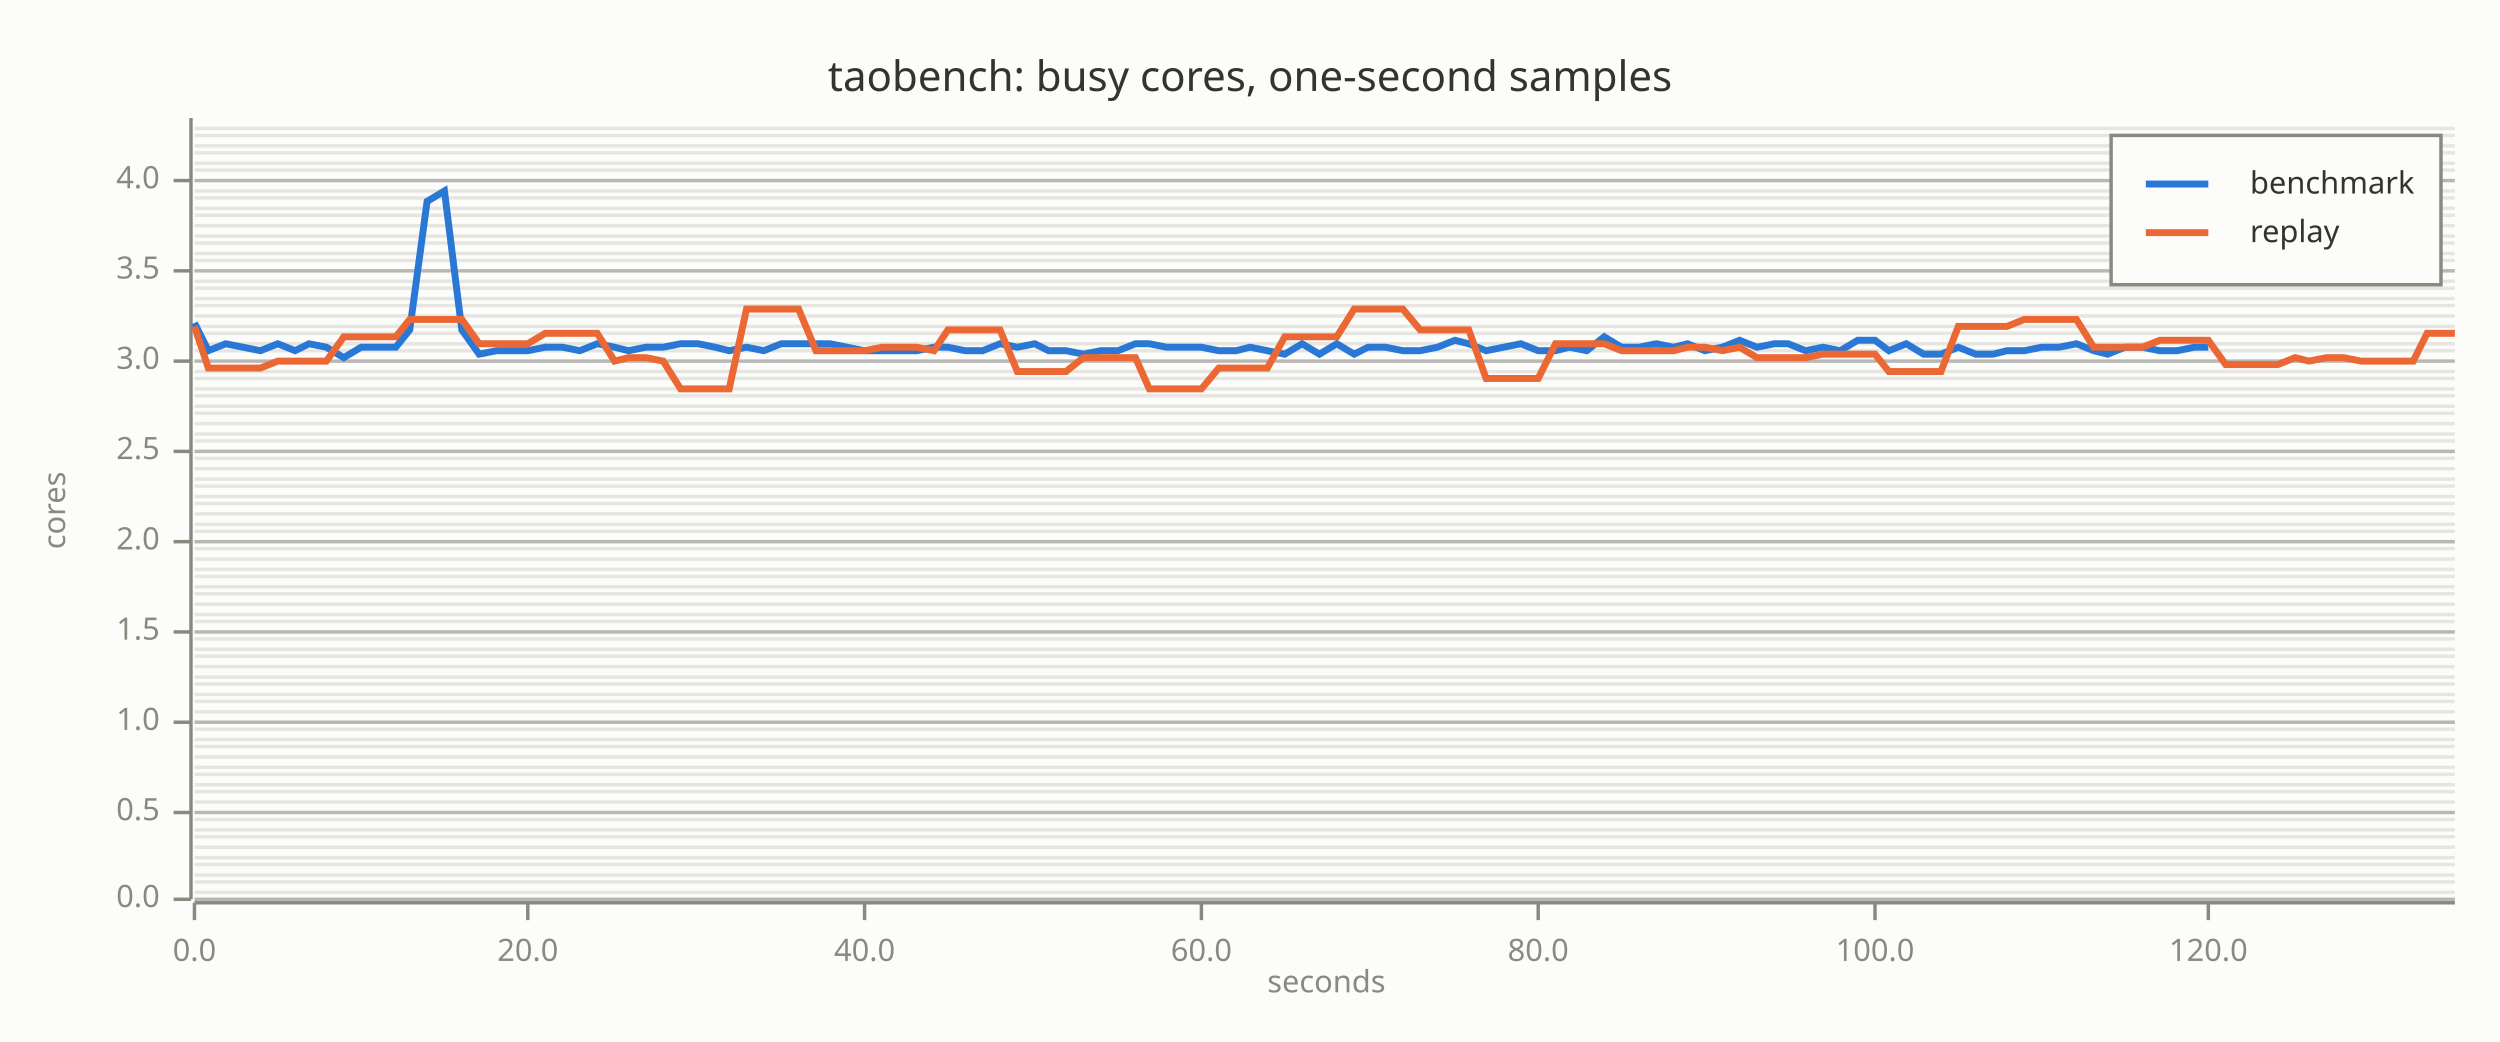
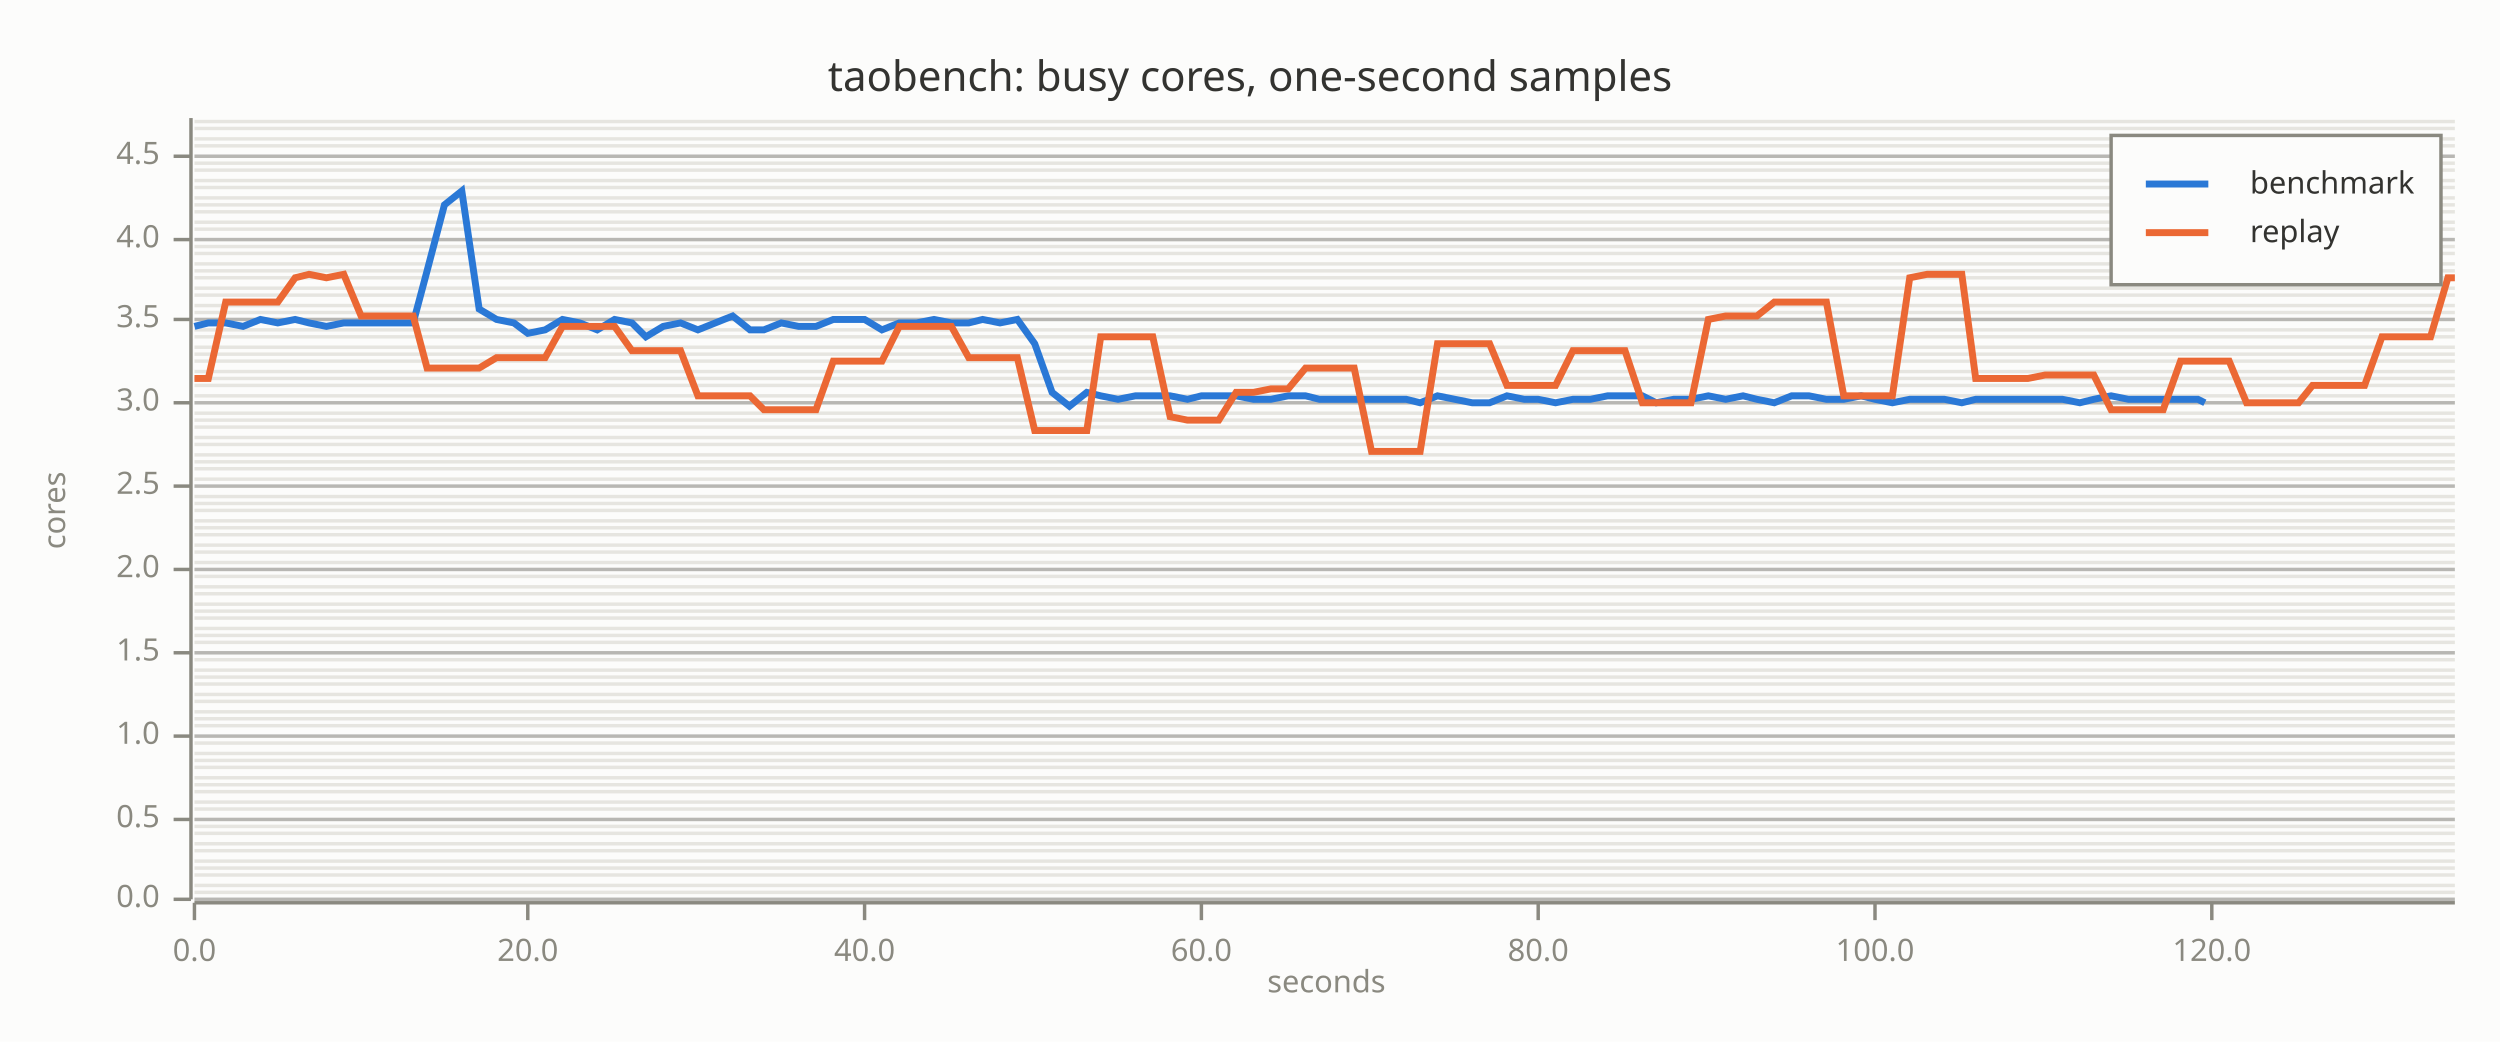
<svg xmlns="http://www.w3.org/2000/svg" width="720" height="300" viewBox="0 0 720 300">
  <rect x="0" y="0" width="720" height="300" opacity="1" fill="#FCFCFB" stroke="none" />
  <text x="360" y="17" dy="0.76em" text-anchor="middle" font-family="sans-serif" font-size="12.097" opacity="1" fill="#333330">
taobench: busy cores, one-second samples
</text>
  <line opacity="1" stroke="#E6E5E0" stroke-width="1" x1="56" y1="259" x2="707" y2="259" />
  <line opacity="1" stroke="#E6E5E0" stroke-width="1" x1="56" y1="257" x2="707" y2="257" />
-   <line opacity="1" stroke="#E6E5E0" stroke-width="1" x1="56" y1="254" x2="707" y2="254" />
+   <line opacity="1" stroke="#E6E5E0" stroke-width="1" x1="56" y1="255" x2="707" y2="255" />
  <line opacity="1" stroke="#E6E5E0" stroke-width="1" x1="56" y1="252" x2="707" y2="252" />
-   <line opacity="1" stroke="#E6E5E0" stroke-width="1" x1="56" y1="249" x2="707" y2="249" />
-   <line opacity="1" stroke="#E6E5E0" stroke-width="1" x1="56" y1="247" x2="707" y2="247" />
-   <line opacity="1" stroke="#E6E5E0" stroke-width="1" x1="56" y1="244" x2="707" y2="244" />
-   <line opacity="1" stroke="#E6E5E0" stroke-width="1" x1="56" y1="241" x2="707" y2="241" />
-   <line opacity="1" stroke="#E6E5E0" stroke-width="1" x1="56" y1="239" x2="707" y2="239" />
+   <line opacity="1" stroke="#E6E5E0" stroke-width="1" x1="56" y1="250" x2="707" y2="250" />
+   <line opacity="1" stroke="#E6E5E0" stroke-width="1" x1="56" y1="248" x2="707" y2="248" />
+   <line opacity="1" stroke="#E6E5E0" stroke-width="1" x1="56" y1="245" x2="707" y2="245" />
+   <line opacity="1" stroke="#E6E5E0" stroke-width="1" x1="56" y1="243" x2="707" y2="243" />
+   <line opacity="1" stroke="#E6E5E0" stroke-width="1" x1="56" y1="240" x2="707" y2="240" />
+   <line opacity="1" stroke="#E6E5E0" stroke-width="1" x1="56" y1="238" x2="707" y2="238" />
  <line opacity="1" stroke="#E6E5E0" stroke-width="1" x1="56" y1="236" x2="707" y2="236" />
-   <line opacity="1" stroke="#E6E5E0" stroke-width="1" x1="56" y1="234" x2="707" y2="234" />
+   <line opacity="1" stroke="#E6E5E0" stroke-width="1" x1="56" y1="233" x2="707" y2="233" />
  <line opacity="1" stroke="#E6E5E0" stroke-width="1" x1="56" y1="231" x2="707" y2="231" />
  <line opacity="1" stroke="#E6E5E0" stroke-width="1" x1="56" y1="228" x2="707" y2="228" />
  <line opacity="1" stroke="#E6E5E0" stroke-width="1" x1="56" y1="226" x2="707" y2="226" />
-   <line opacity="1" stroke="#E6E5E0" stroke-width="1" x1="56" y1="223" x2="707" y2="223" />
+   <line opacity="1" stroke="#E6E5E0" stroke-width="1" x1="56" y1="224" x2="707" y2="224" />
  <line opacity="1" stroke="#E6E5E0" stroke-width="1" x1="56" y1="221" x2="707" y2="221" />
-   <line opacity="1" stroke="#E6E5E0" stroke-width="1" x1="56" y1="218" x2="707" y2="218" />
-   <line opacity="1" stroke="#E6E5E0" stroke-width="1" x1="56" y1="215" x2="707" y2="215" />
-   <line opacity="1" stroke="#E6E5E0" stroke-width="1" x1="56" y1="213" x2="707" y2="213" />
-   <line opacity="1" stroke="#E6E5E0" stroke-width="1" x1="56" y1="210" x2="707" y2="210" />
-   <line opacity="1" stroke="#E6E5E0" stroke-width="1" x1="56" y1="208" x2="707" y2="208" />
+   <line opacity="1" stroke="#E6E5E0" stroke-width="1" x1="56" y1="219" x2="707" y2="219" />
+   <line opacity="1" stroke="#E6E5E0" stroke-width="1" x1="56" y1="217" x2="707" y2="217" />
+   <line opacity="1" stroke="#E6E5E0" stroke-width="1" x1="56" y1="214" x2="707" y2="214" />
+   <line opacity="1" stroke="#E6E5E0" stroke-width="1" x1="56" y1="212" x2="707" y2="212" />
+   <line opacity="1" stroke="#E6E5E0" stroke-width="1" x1="56" y1="209" x2="707" y2="209" />
+   <line opacity="1" stroke="#E6E5E0" stroke-width="1" x1="56" y1="207" x2="707" y2="207" />
  <line opacity="1" stroke="#E6E5E0" stroke-width="1" x1="56" y1="205" x2="707" y2="205" />
  <line opacity="1" stroke="#E6E5E0" stroke-width="1" x1="56" y1="202" x2="707" y2="202" />
  <line opacity="1" stroke="#E6E5E0" stroke-width="1" x1="56" y1="200" x2="707" y2="200" />
  <line opacity="1" stroke="#E6E5E0" stroke-width="1" x1="56" y1="197" x2="707" y2="197" />
  <line opacity="1" stroke="#E6E5E0" stroke-width="1" x1="56" y1="195" x2="707" y2="195" />
-   <line opacity="1" stroke="#E6E5E0" stroke-width="1" x1="56" y1="192" x2="707" y2="192" />
-   <line opacity="1" stroke="#E6E5E0" stroke-width="1" x1="56" y1="189" x2="707" y2="189" />
-   <line opacity="1" stroke="#E6E5E0" stroke-width="1" x1="56" y1="187" x2="707" y2="187" />
-   <line opacity="1" stroke="#E6E5E0" stroke-width="1" x1="56" y1="184" x2="707" y2="184" />
-   <line opacity="1" stroke="#E6E5E0" stroke-width="1" x1="56" y1="182" x2="707" y2="182" />
-   <line opacity="1" stroke="#E6E5E0" stroke-width="1" x1="56" y1="179" x2="707" y2="179" />
-   <line opacity="1" stroke="#E6E5E0" stroke-width="1" x1="56" y1="177" x2="707" y2="177" />
+   <line opacity="1" stroke="#E6E5E0" stroke-width="1" x1="56" y1="193" x2="707" y2="193" />
+   <line opacity="1" stroke="#E6E5E0" stroke-width="1" x1="56" y1="190" x2="707" y2="190" />
+   <line opacity="1" stroke="#E6E5E0" stroke-width="1" x1="56" y1="188" x2="707" y2="188" />
+   <line opacity="1" stroke="#E6E5E0" stroke-width="1" x1="56" y1="185" x2="707" y2="185" />
+   <line opacity="1" stroke="#E6E5E0" stroke-width="1" x1="56" y1="183" x2="707" y2="183" />
+   <line opacity="1" stroke="#E6E5E0" stroke-width="1" x1="56" y1="181" x2="707" y2="181" />
+   <line opacity="1" stroke="#E6E5E0" stroke-width="1" x1="56" y1="178" x2="707" y2="178" />
+   <line opacity="1" stroke="#E6E5E0" stroke-width="1" x1="56" y1="176" x2="707" y2="176" />
  <line opacity="1" stroke="#E6E5E0" stroke-width="1" x1="56" y1="174" x2="707" y2="174" />
  <line opacity="1" stroke="#E6E5E0" stroke-width="1" x1="56" y1="171" x2="707" y2="171" />
  <line opacity="1" stroke="#E6E5E0" stroke-width="1" x1="56" y1="169" x2="707" y2="169" />
  <line opacity="1" stroke="#E6E5E0" stroke-width="1" x1="56" y1="166" x2="707" y2="166" />
  <line opacity="1" stroke="#E6E5E0" stroke-width="1" x1="56" y1="164" x2="707" y2="164" />
-   <line opacity="1" stroke="#E6E5E0" stroke-width="1" x1="56" y1="161" x2="707" y2="161" />
-   <line opacity="1" stroke="#E6E5E0" stroke-width="1" x1="56" y1="158" x2="707" y2="158" />
-   <line opacity="1" stroke="#E6E5E0" stroke-width="1" x1="56" y1="156" x2="707" y2="156" />
-   <line opacity="1" stroke="#E6E5E0" stroke-width="1" x1="56" y1="153" x2="707" y2="153" />
-   <line opacity="1" stroke="#E6E5E0" stroke-width="1" x1="56" y1="151" x2="707" y2="151" />
-   <line opacity="1" stroke="#E6E5E0" stroke-width="1" x1="56" y1="148" x2="707" y2="148" />
+   <line opacity="1" stroke="#E6E5E0" stroke-width="1" x1="56" y1="162" x2="707" y2="162" />
+   <line opacity="1" stroke="#E6E5E0" stroke-width="1" x1="56" y1="159" x2="707" y2="159" />
+   <line opacity="1" stroke="#E6E5E0" stroke-width="1" x1="56" y1="157" x2="707" y2="157" />
+   <line opacity="1" stroke="#E6E5E0" stroke-width="1" x1="56" y1="154" x2="707" y2="154" />
+   <line opacity="1" stroke="#E6E5E0" stroke-width="1" x1="56" y1="152" x2="707" y2="152" />
+   <line opacity="1" stroke="#E6E5E0" stroke-width="1" x1="56" y1="150" x2="707" y2="150" />
+   <line opacity="1" stroke="#E6E5E0" stroke-width="1" x1="56" y1="147" x2="707" y2="147" />
  <line opacity="1" stroke="#E6E5E0" stroke-width="1" x1="56" y1="145" x2="707" y2="145" />
  <line opacity="1" stroke="#E6E5E0" stroke-width="1" x1="56" y1="143" x2="707" y2="143" />
  <line opacity="1" stroke="#E6E5E0" stroke-width="1" x1="56" y1="140" x2="707" y2="140" />
  <line opacity="1" stroke="#E6E5E0" stroke-width="1" x1="56" y1="138" x2="707" y2="138" />
  <line opacity="1" stroke="#E6E5E0" stroke-width="1" x1="56" y1="135" x2="707" y2="135" />
-   <line opacity="1" stroke="#E6E5E0" stroke-width="1" x1="56" y1="132" x2="707" y2="132" />
-   <line opacity="1" stroke="#E6E5E0" stroke-width="1" x1="56" y1="130" x2="707" y2="130" />
-   <line opacity="1" stroke="#E6E5E0" stroke-width="1" x1="56" y1="127" x2="707" y2="127" />
-   <line opacity="1" stroke="#E6E5E0" stroke-width="1" x1="56" y1="125" x2="707" y2="125" />
-   <line opacity="1" stroke="#E6E5E0" stroke-width="1" x1="56" y1="122" x2="707" y2="122" />
+   <line opacity="1" stroke="#E6E5E0" stroke-width="1" x1="56" y1="133" x2="707" y2="133" />
+   <line opacity="1" stroke="#E6E5E0" stroke-width="1" x1="56" y1="131" x2="707" y2="131" />
+   <line opacity="1" stroke="#E6E5E0" stroke-width="1" x1="56" y1="128" x2="707" y2="128" />
+   <line opacity="1" stroke="#E6E5E0" stroke-width="1" x1="56" y1="126" x2="707" y2="126" />
+   <line opacity="1" stroke="#E6E5E0" stroke-width="1" x1="56" y1="123" x2="707" y2="123" />
+   <line opacity="1" stroke="#E6E5E0" stroke-width="1" x1="56" y1="121" x2="707" y2="121" />
  <line opacity="1" stroke="#E6E5E0" stroke-width="1" x1="56" y1="119" x2="707" y2="119" />
-   <line opacity="1" stroke="#E6E5E0" stroke-width="1" x1="56" y1="117" x2="707" y2="117" />
+   <line opacity="1" stroke="#E6E5E0" stroke-width="1" x1="56" y1="116" x2="707" y2="116" />
  <line opacity="1" stroke="#E6E5E0" stroke-width="1" x1="56" y1="114" x2="707" y2="114" />
-   <line opacity="1" stroke="#E6E5E0" stroke-width="1" x1="56" y1="112" x2="707" y2="112" />
+   <line opacity="1" stroke="#E6E5E0" stroke-width="1" x1="56" y1="111" x2="707" y2="111" />
  <line opacity="1" stroke="#E6E5E0" stroke-width="1" x1="56" y1="109" x2="707" y2="109" />
  <line opacity="1" stroke="#E6E5E0" stroke-width="1" x1="56" y1="107" x2="707" y2="107" />
  <line opacity="1" stroke="#E6E5E0" stroke-width="1" x1="56" y1="104" x2="707" y2="104" />
-   <line opacity="1" stroke="#E6E5E0" stroke-width="1" x1="56" y1="101" x2="707" y2="101" />
-   <line opacity="1" stroke="#E6E5E0" stroke-width="1" x1="56" y1="99" x2="707" y2="99" />
-   <line opacity="1" stroke="#E6E5E0" stroke-width="1" x1="56" y1="96" x2="707" y2="96" />
-   <line opacity="1" stroke="#E6E5E0" stroke-width="1" x1="56" y1="94" x2="707" y2="94" />
-   <line opacity="1" stroke="#E6E5E0" stroke-width="1" x1="56" y1="91" x2="707" y2="91" />
+   <line opacity="1" stroke="#E6E5E0" stroke-width="1" x1="56" y1="102" x2="707" y2="102" />
+   <line opacity="1" stroke="#E6E5E0" stroke-width="1" x1="56" y1="100" x2="707" y2="100" />
+   <line opacity="1" stroke="#E6E5E0" stroke-width="1" x1="56" y1="97" x2="707" y2="97" />
+   <line opacity="1" stroke="#E6E5E0" stroke-width="1" x1="56" y1="95" x2="707" y2="95" />
+   <line opacity="1" stroke="#E6E5E0" stroke-width="1" x1="56" y1="92" x2="707" y2="92" />
+   <line opacity="1" stroke="#E6E5E0" stroke-width="1" x1="56" y1="90" x2="707" y2="90" />
  <line opacity="1" stroke="#E6E5E0" stroke-width="1" x1="56" y1="88" x2="707" y2="88" />
-   <line opacity="1" stroke="#E6E5E0" stroke-width="1" x1="56" y1="86" x2="707" y2="86" />
+   <line opacity="1" stroke="#E6E5E0" stroke-width="1" x1="56" y1="85" x2="707" y2="85" />
  <line opacity="1" stroke="#E6E5E0" stroke-width="1" x1="56" y1="83" x2="707" y2="83" />
-   <line opacity="1" stroke="#E6E5E0" stroke-width="1" x1="56" y1="81" x2="707" y2="81" />
+   <line opacity="1" stroke="#E6E5E0" stroke-width="1" x1="56" y1="80" x2="707" y2="80" />
  <line opacity="1" stroke="#E6E5E0" stroke-width="1" x1="56" y1="78" x2="707" y2="78" />
-   <line opacity="1" stroke="#E6E5E0" stroke-width="1" x1="56" y1="75" x2="707" y2="75" />
+   <line opacity="1" stroke="#E6E5E0" stroke-width="1" x1="56" y1="76" x2="707" y2="76" />
  <line opacity="1" stroke="#E6E5E0" stroke-width="1" x1="56" y1="73" x2="707" y2="73" />
-   <line opacity="1" stroke="#E6E5E0" stroke-width="1" x1="56" y1="70" x2="707" y2="70" />
-   <line opacity="1" stroke="#E6E5E0" stroke-width="1" x1="56" y1="68" x2="707" y2="68" />
-   <line opacity="1" stroke="#E6E5E0" stroke-width="1" x1="56" y1="65" x2="707" y2="65" />
-   <line opacity="1" stroke="#E6E5E0" stroke-width="1" x1="56" y1="62" x2="707" y2="62" />
-   <line opacity="1" stroke="#E6E5E0" stroke-width="1" x1="56" y1="60" x2="707" y2="60" />
+   <line opacity="1" stroke="#E6E5E0" stroke-width="1" x1="56" y1="71" x2="707" y2="71" />
+   <line opacity="1" stroke="#E6E5E0" stroke-width="1" x1="56" y1="69" x2="707" y2="69" />
+   <line opacity="1" stroke="#E6E5E0" stroke-width="1" x1="56" y1="66" x2="707" y2="66" />
+   <line opacity="1" stroke="#E6E5E0" stroke-width="1" x1="56" y1="64" x2="707" y2="64" />
+   <line opacity="1" stroke="#E6E5E0" stroke-width="1" x1="56" y1="61" x2="707" y2="61" />
+   <line opacity="1" stroke="#E6E5E0" stroke-width="1" x1="56" y1="59" x2="707" y2="59" />
  <line opacity="1" stroke="#E6E5E0" stroke-width="1" x1="56" y1="57" x2="707" y2="57" />
-   <line opacity="1" stroke="#E6E5E0" stroke-width="1" x1="56" y1="55" x2="707" y2="55" />
+   <line opacity="1" stroke="#E6E5E0" stroke-width="1" x1="56" y1="54" x2="707" y2="54" />
  <line opacity="1" stroke="#E6E5E0" stroke-width="1" x1="56" y1="52" x2="707" y2="52" />
  <line opacity="1" stroke="#E6E5E0" stroke-width="1" x1="56" y1="49" x2="707" y2="49" />
  <line opacity="1" stroke="#E6E5E0" stroke-width="1" x1="56" y1="47" x2="707" y2="47" />
-   <line opacity="1" stroke="#E6E5E0" stroke-width="1" x1="56" y1="44" x2="707" y2="44" />
+   <line opacity="1" stroke="#E6E5E0" stroke-width="1" x1="56" y1="45" x2="707" y2="45" />
  <line opacity="1" stroke="#E6E5E0" stroke-width="1" x1="56" y1="42" x2="707" y2="42" />
-   <line opacity="1" stroke="#E6E5E0" stroke-width="1" x1="56" y1="39" x2="707" y2="39" />
+   <line opacity="1" stroke="#E6E5E0" stroke-width="1" x1="56" y1="40" x2="707" y2="40" />
  <line opacity="1" stroke="#E6E5E0" stroke-width="1" x1="56" y1="37" x2="707" y2="37" />
+   <line opacity="1" stroke="#E6E5E0" stroke-width="1" x1="56" y1="35" x2="707" y2="35" />
  <text x="12" y="147" dy="0.76em" text-anchor="middle" font-family="sans-serif" font-size="8.871" opacity="1" fill="#8A8980" transform="rotate(270, 12, 147)">
cores
</text>
  <text x="382" y="288" dy="-0.5ex" text-anchor="middle" font-family="sans-serif" font-size="8.871" opacity="1" fill="#8A8980">
seconds
</text>
  <line opacity="0.2" stroke="#000000" stroke-width="1" x1="56" y1="259" x2="707" y2="259" />
-   <line opacity="0.2" stroke="#000000" stroke-width="1" x1="56" y1="234" x2="707" y2="234" />
-   <line opacity="0.2" stroke="#000000" stroke-width="1" x1="56" y1="208" x2="707" y2="208" />
-   <line opacity="0.2" stroke="#000000" stroke-width="1" x1="56" y1="182" x2="707" y2="182" />
-   <line opacity="0.2" stroke="#000000" stroke-width="1" x1="56" y1="156" x2="707" y2="156" />
-   <line opacity="0.2" stroke="#000000" stroke-width="1" x1="56" y1="130" x2="707" y2="130" />
-   <line opacity="0.2" stroke="#000000" stroke-width="1" x1="56" y1="104" x2="707" y2="104" />
-   <line opacity="0.2" stroke="#000000" stroke-width="1" x1="56" y1="78" x2="707" y2="78" />
-   <line opacity="0.2" stroke="#000000" stroke-width="1" x1="56" y1="52" x2="707" y2="52" />
+   <line opacity="0.2" stroke="#000000" stroke-width="1" x1="56" y1="236" x2="707" y2="236" />
+   <line opacity="0.2" stroke="#000000" stroke-width="1" x1="56" y1="212" x2="707" y2="212" />
+   <line opacity="0.2" stroke="#000000" stroke-width="1" x1="56" y1="188" x2="707" y2="188" />
+   <line opacity="0.2" stroke="#000000" stroke-width="1" x1="56" y1="164" x2="707" y2="164" />
+   <line opacity="0.2" stroke="#000000" stroke-width="1" x1="56" y1="140" x2="707" y2="140" />
+   <line opacity="0.2" stroke="#000000" stroke-width="1" x1="56" y1="116" x2="707" y2="116" />
+   <line opacity="0.2" stroke="#000000" stroke-width="1" x1="56" y1="92" x2="707" y2="92" />
+   <line opacity="0.2" stroke="#000000" stroke-width="1" x1="56" y1="69" x2="707" y2="69" />
+   <line opacity="0.2" stroke="#000000" stroke-width="1" x1="56" y1="45" x2="707" y2="45" />
  <polyline fill="none" opacity="1" stroke="#8A8980" stroke-width="1" points="55,34 55,259 " />
  <text x="46" y="259" dy="0.5ex" text-anchor="end" font-family="sans-serif" font-size="8.871" opacity="1" fill="#8A8980">
0.0
</text>
  <polyline fill="none" opacity="1" stroke="#8A8980" stroke-width="1" points="50,259 55,259 " />
-   <text x="46" y="234" dy="0.5ex" text-anchor="end" font-family="sans-serif" font-size="8.871" opacity="1" fill="#8A8980">
+   <text x="46" y="236" dy="0.5ex" text-anchor="end" font-family="sans-serif" font-size="8.871" opacity="1" fill="#8A8980">
0.5
</text>
-   <polyline fill="none" opacity="1" stroke="#8A8980" stroke-width="1" points="50,234 55,234 " />
-   <text x="46" y="208" dy="0.5ex" text-anchor="end" font-family="sans-serif" font-size="8.871" opacity="1" fill="#8A8980">
+   <polyline fill="none" opacity="1" stroke="#8A8980" stroke-width="1" points="50,236 55,236 " />
+   <text x="46" y="212" dy="0.5ex" text-anchor="end" font-family="sans-serif" font-size="8.871" opacity="1" fill="#8A8980">
1.0
</text>
-   <polyline fill="none" opacity="1" stroke="#8A8980" stroke-width="1" points="50,208 55,208 " />
-   <text x="46" y="182" dy="0.5ex" text-anchor="end" font-family="sans-serif" font-size="8.871" opacity="1" fill="#8A8980">
+   <polyline fill="none" opacity="1" stroke="#8A8980" stroke-width="1" points="50,212 55,212 " />
+   <text x="46" y="188" dy="0.5ex" text-anchor="end" font-family="sans-serif" font-size="8.871" opacity="1" fill="#8A8980">
1.5
</text>
-   <polyline fill="none" opacity="1" stroke="#8A8980" stroke-width="1" points="50,182 55,182 " />
-   <text x="46" y="156" dy="0.5ex" text-anchor="end" font-family="sans-serif" font-size="8.871" opacity="1" fill="#8A8980">
+   <polyline fill="none" opacity="1" stroke="#8A8980" stroke-width="1" points="50,188 55,188 " />
+   <text x="46" y="164" dy="0.5ex" text-anchor="end" font-family="sans-serif" font-size="8.871" opacity="1" fill="#8A8980">
2.0
</text>
-   <polyline fill="none" opacity="1" stroke="#8A8980" stroke-width="1" points="50,156 55,156 " />
-   <text x="46" y="130" dy="0.5ex" text-anchor="end" font-family="sans-serif" font-size="8.871" opacity="1" fill="#8A8980">
+   <polyline fill="none" opacity="1" stroke="#8A8980" stroke-width="1" points="50,164 55,164 " />
+   <text x="46" y="140" dy="0.5ex" text-anchor="end" font-family="sans-serif" font-size="8.871" opacity="1" fill="#8A8980">
2.5
</text>
-   <polyline fill="none" opacity="1" stroke="#8A8980" stroke-width="1" points="50,130 55,130 " />
-   <text x="46" y="104" dy="0.5ex" text-anchor="end" font-family="sans-serif" font-size="8.871" opacity="1" fill="#8A8980">
+   <polyline fill="none" opacity="1" stroke="#8A8980" stroke-width="1" points="50,140 55,140 " />
+   <text x="46" y="116" dy="0.5ex" text-anchor="end" font-family="sans-serif" font-size="8.871" opacity="1" fill="#8A8980">
3.0
</text>
-   <polyline fill="none" opacity="1" stroke="#8A8980" stroke-width="1" points="50,104 55,104 " />
-   <text x="46" y="78" dy="0.5ex" text-anchor="end" font-family="sans-serif" font-size="8.871" opacity="1" fill="#8A8980">
+   <polyline fill="none" opacity="1" stroke="#8A8980" stroke-width="1" points="50,116 55,116 " />
+   <text x="46" y="92" dy="0.5ex" text-anchor="end" font-family="sans-serif" font-size="8.871" opacity="1" fill="#8A8980">
3.5
</text>
-   <polyline fill="none" opacity="1" stroke="#8A8980" stroke-width="1" points="50,78 55,78 " />
-   <text x="46" y="52" dy="0.5ex" text-anchor="end" font-family="sans-serif" font-size="8.871" opacity="1" fill="#8A8980">
+   <polyline fill="none" opacity="1" stroke="#8A8980" stroke-width="1" points="50,92 55,92 " />
+   <text x="46" y="69" dy="0.5ex" text-anchor="end" font-family="sans-serif" font-size="8.871" opacity="1" fill="#8A8980">
4.0
</text>
-   <polyline fill="none" opacity="1" stroke="#8A8980" stroke-width="1" points="50,52 55,52 " />
+   <polyline fill="none" opacity="1" stroke="#8A8980" stroke-width="1" points="50,69 55,69 " />
+   <text x="46" y="45" dy="0.5ex" text-anchor="end" font-family="sans-serif" font-size="8.871" opacity="1" fill="#8A8980">
+ 4.5
+ </text>
+   <polyline fill="none" opacity="1" stroke="#8A8980" stroke-width="1" points="50,45 55,45 " />
  <polyline fill="none" opacity="1" stroke="#8A8980" stroke-width="1" points="56,260 707,260 " />
  <text x="56" y="270" dy="0.76em" text-anchor="middle" font-family="sans-serif" font-size="8.871" opacity="1" fill="#8A8980">
0.0
</text>
  <polyline fill="none" opacity="1" stroke="#8A8980" stroke-width="1" points="56,260 56,265 " />
  <text x="152" y="270" dy="0.76em" text-anchor="middle" font-family="sans-serif" font-size="8.871" opacity="1" fill="#8A8980">
20.0
</text>
  <polyline fill="none" opacity="1" stroke="#8A8980" stroke-width="1" points="152,260 152,265 " />
  <text x="249" y="270" dy="0.76em" text-anchor="middle" font-family="sans-serif" font-size="8.871" opacity="1" fill="#8A8980">
40.0
</text>
  <polyline fill="none" opacity="1" stroke="#8A8980" stroke-width="1" points="249,260 249,265 " />
  <text x="346" y="270" dy="0.76em" text-anchor="middle" font-family="sans-serif" font-size="8.871" opacity="1" fill="#8A8980">
60.0
</text>
  <polyline fill="none" opacity="1" stroke="#8A8980" stroke-width="1" points="346,260 346,265 " />
  <text x="443" y="270" dy="0.76em" text-anchor="middle" font-family="sans-serif" font-size="8.871" opacity="1" fill="#8A8980">
80.0
</text>
  <polyline fill="none" opacity="1" stroke="#8A8980" stroke-width="1" points="443,260 443,265 " />
  <text x="540" y="270" dy="0.76em" text-anchor="middle" font-family="sans-serif" font-size="8.871" opacity="1" fill="#8A8980">
100.0
</text>
  <polyline fill="none" opacity="1" stroke="#8A8980" stroke-width="1" points="540,260 540,265 " />
-   <text x="636" y="270" dy="0.76em" text-anchor="middle" font-family="sans-serif" font-size="8.871" opacity="1" fill="#8A8980">
+   <text x="637" y="270" dy="0.76em" text-anchor="middle" font-family="sans-serif" font-size="8.871" opacity="1" fill="#8A8980">
120.0
</text>
-   <polyline fill="none" opacity="1" stroke="#8A8980" stroke-width="1" points="636,260 636,265 " />
-   <polyline fill="none" opacity="1" stroke="#2A78D6" stroke-width="2" points="56,93 60,101 65,99 70,100 75,101 80,99 85,101 89,99 94,100 99,103 104,100 109,100 114,100 118,95 123,58 128,55 133,95 138,102 143,101 147,101 152,101 157,100 162,100 167,101 172,99 177,100 181,101 186,100 191,100 196,99 201,99 206,100 210,101 215,100 220,101 225,99 230,99 235,99 239,99 244,100 249,101 254,101 259,101 264,101 269,100 273,100 278,101 283,101 288,99 293,100 298,99 302,101 307,101 312,102 317,101 322,101 327,99 331,99 336,100 341,100 346,100 351,101 356,101 360,100 365,101 370,102 375,99 380,102 385,99 390,102 394,100 399,100 404,101 409,101 414,100 419,98 423,99 428,101 433,100 438,99 443,101 448,101 452,100 457,101 462,97 467,100 472,100 477,99 482,100 486,99 491,101 496,100 501,98 506,100 511,99 515,99 520,101 525,100 530,101 535,98 540,98 544,101 549,99 554,102 559,102 564,100 569,102 574,102 578,101 583,101 588,100 593,100 598,99 603,101 607,102 612,100 617,100 622,101 627,101 632,100 636,100 " />
-   <polyline fill="none" opacity="1" stroke="#EB6834" stroke-width="2" points="56,94 60,106 65,106 70,106 75,106 80,104 85,104 89,104 94,104 99,97 104,97 109,97 114,97 118,92 123,92 128,92 133,92 138,99 143,99 147,99 152,99 157,96 162,96 167,96 172,96 177,104 181,103 186,103 191,104 196,112 201,112 206,112 210,112 215,89 220,89 225,89 230,89 235,101 239,101 244,101 249,101 254,100 259,100 264,100 269,101 273,95 278,95 283,95 288,95 293,107 298,107 302,107 307,107 312,103 317,103 322,103 327,103 331,112 336,112 341,112 346,112 351,106 356,106 360,106 365,106 370,97 375,97 380,97 385,97 390,89 394,89 399,89 404,89 409,95 414,95 419,95 423,95 428,109 433,109 438,109 443,109 448,99 452,99 457,99 462,99 467,101 472,101 477,101 482,101 486,100 491,100 496,101 501,100 506,103 511,103 515,103 520,103 525,102 530,102 535,102 540,102 544,107 549,107 554,107 559,107 564,94 569,94 574,94 578,94 583,92 588,92 593,92 598,92 603,100 607,100 612,100 617,100 622,98 627,98 632,98 636,98 641,105 646,105 651,105 656,105 661,103 665,104 670,103 675,103 680,104 685,104 690,104 695,104 699,96 704,96 707,96 " />
+   <polyline fill="none" opacity="1" stroke="#8A8980" stroke-width="1" points="637,260 637,265 " />
+   <polyline fill="none" opacity="1" stroke="#2A78D6" stroke-width="2" points="56,94 60,93 65,93 70,94 75,92 80,93 85,92 89,93 94,94 99,93 104,93 109,93 114,93 119,93 123,78 128,59 133,55 138,89 143,92 148,93 152,96 157,95 162,92 167,93 172,95 177,92 182,93 186,97 191,94 196,93 201,95 206,93 211,91 216,95 220,95 225,93 230,94 235,94 240,92 245,92 249,92 254,95 259,93 264,93 269,92 274,93 279,93 283,92 288,93 293,92 298,99 303,113 308,117 313,113 317,114 322,115 327,114 332,114 337,114 342,115 346,114 351,114 356,114 361,115 366,115 371,114 376,114 380,115 385,115 390,115 395,115 400,115 405,115 409,116 414,114 419,115 424,116 429,116 434,114 439,115 443,115 448,116 453,115 458,115 463,114 468,114 473,114 477,116 482,115 487,115 492,114 497,115 502,114 506,115 511,116 516,114 521,114 526,115 531,115 536,114 540,115 545,116 550,115 555,115 560,115 565,116 569,115 574,115 579,115 584,115 589,115 594,115 599,116 603,115 608,114 613,115 618,115 623,115 628,115 633,115 635,116 " />
+   <polyline fill="none" opacity="1" stroke="#EB6834" stroke-width="2" points="56,109 60,109 65,87 70,87 75,87 80,87 85,80 89,79 94,80 99,79 104,91 109,91 114,91 119,91 123,106 128,106 133,106 138,106 143,103 148,103 152,103 157,103 162,94 167,94 172,94 177,94 182,101 186,101 191,101 196,101 201,114 206,114 211,114 216,114 220,118 225,118 230,118 235,118 240,104 245,104 249,104 254,104 259,94 264,94 269,94 274,94 279,103 283,103 288,103 293,103 298,124 303,124 308,124 313,124 317,97 322,97 327,97 332,97 337,120 342,121 346,121 351,121 356,113 361,113 366,112 371,112 376,106 380,106 385,106 390,106 395,130 400,130 405,130 409,130 414,99 419,99 424,99 429,99 434,111 439,111 443,111 448,111 453,101 458,101 463,101 468,101 473,116 477,116 482,116 487,116 492,92 497,91 502,91 506,91 511,87 516,87 521,87 526,87 531,114 536,114 540,114 545,114 550,80 555,79 560,79 565,79 569,109 574,109 579,109 584,109 589,108 594,108 599,108 603,108 608,118 613,118 618,118 623,118 628,104 633,104 637,104 642,104 647,116 652,116 657,116 662,116 666,111 671,111 676,111 681,111 686,97 691,97 696,97 700,97 705,80 707,80 " />
  <rect x="608" y="39" width="95" height="43" opacity="1" fill="#FCFCFB" stroke="none" />
  <rect x="608" y="39" width="95" height="43" opacity="1" fill="none" stroke="#8A8980" />
  <text x="648" y="49" dy="0.76em" text-anchor="start" font-family="sans-serif" font-size="8.871" opacity="1" fill="#333330">
benchmark
</text>
  <text x="648" y="63" dy="0.76em" text-anchor="start" font-family="sans-serif" font-size="8.871" opacity="1" fill="#333330">
replay
</text>
  <polyline fill="none" opacity="1" stroke="#2A78D6" stroke-width="2" points="618,53 636,53 " />
  <polyline fill="none" opacity="1" stroke="#EB6834" stroke-width="2" points="618,67 636,67 " />
</svg>
